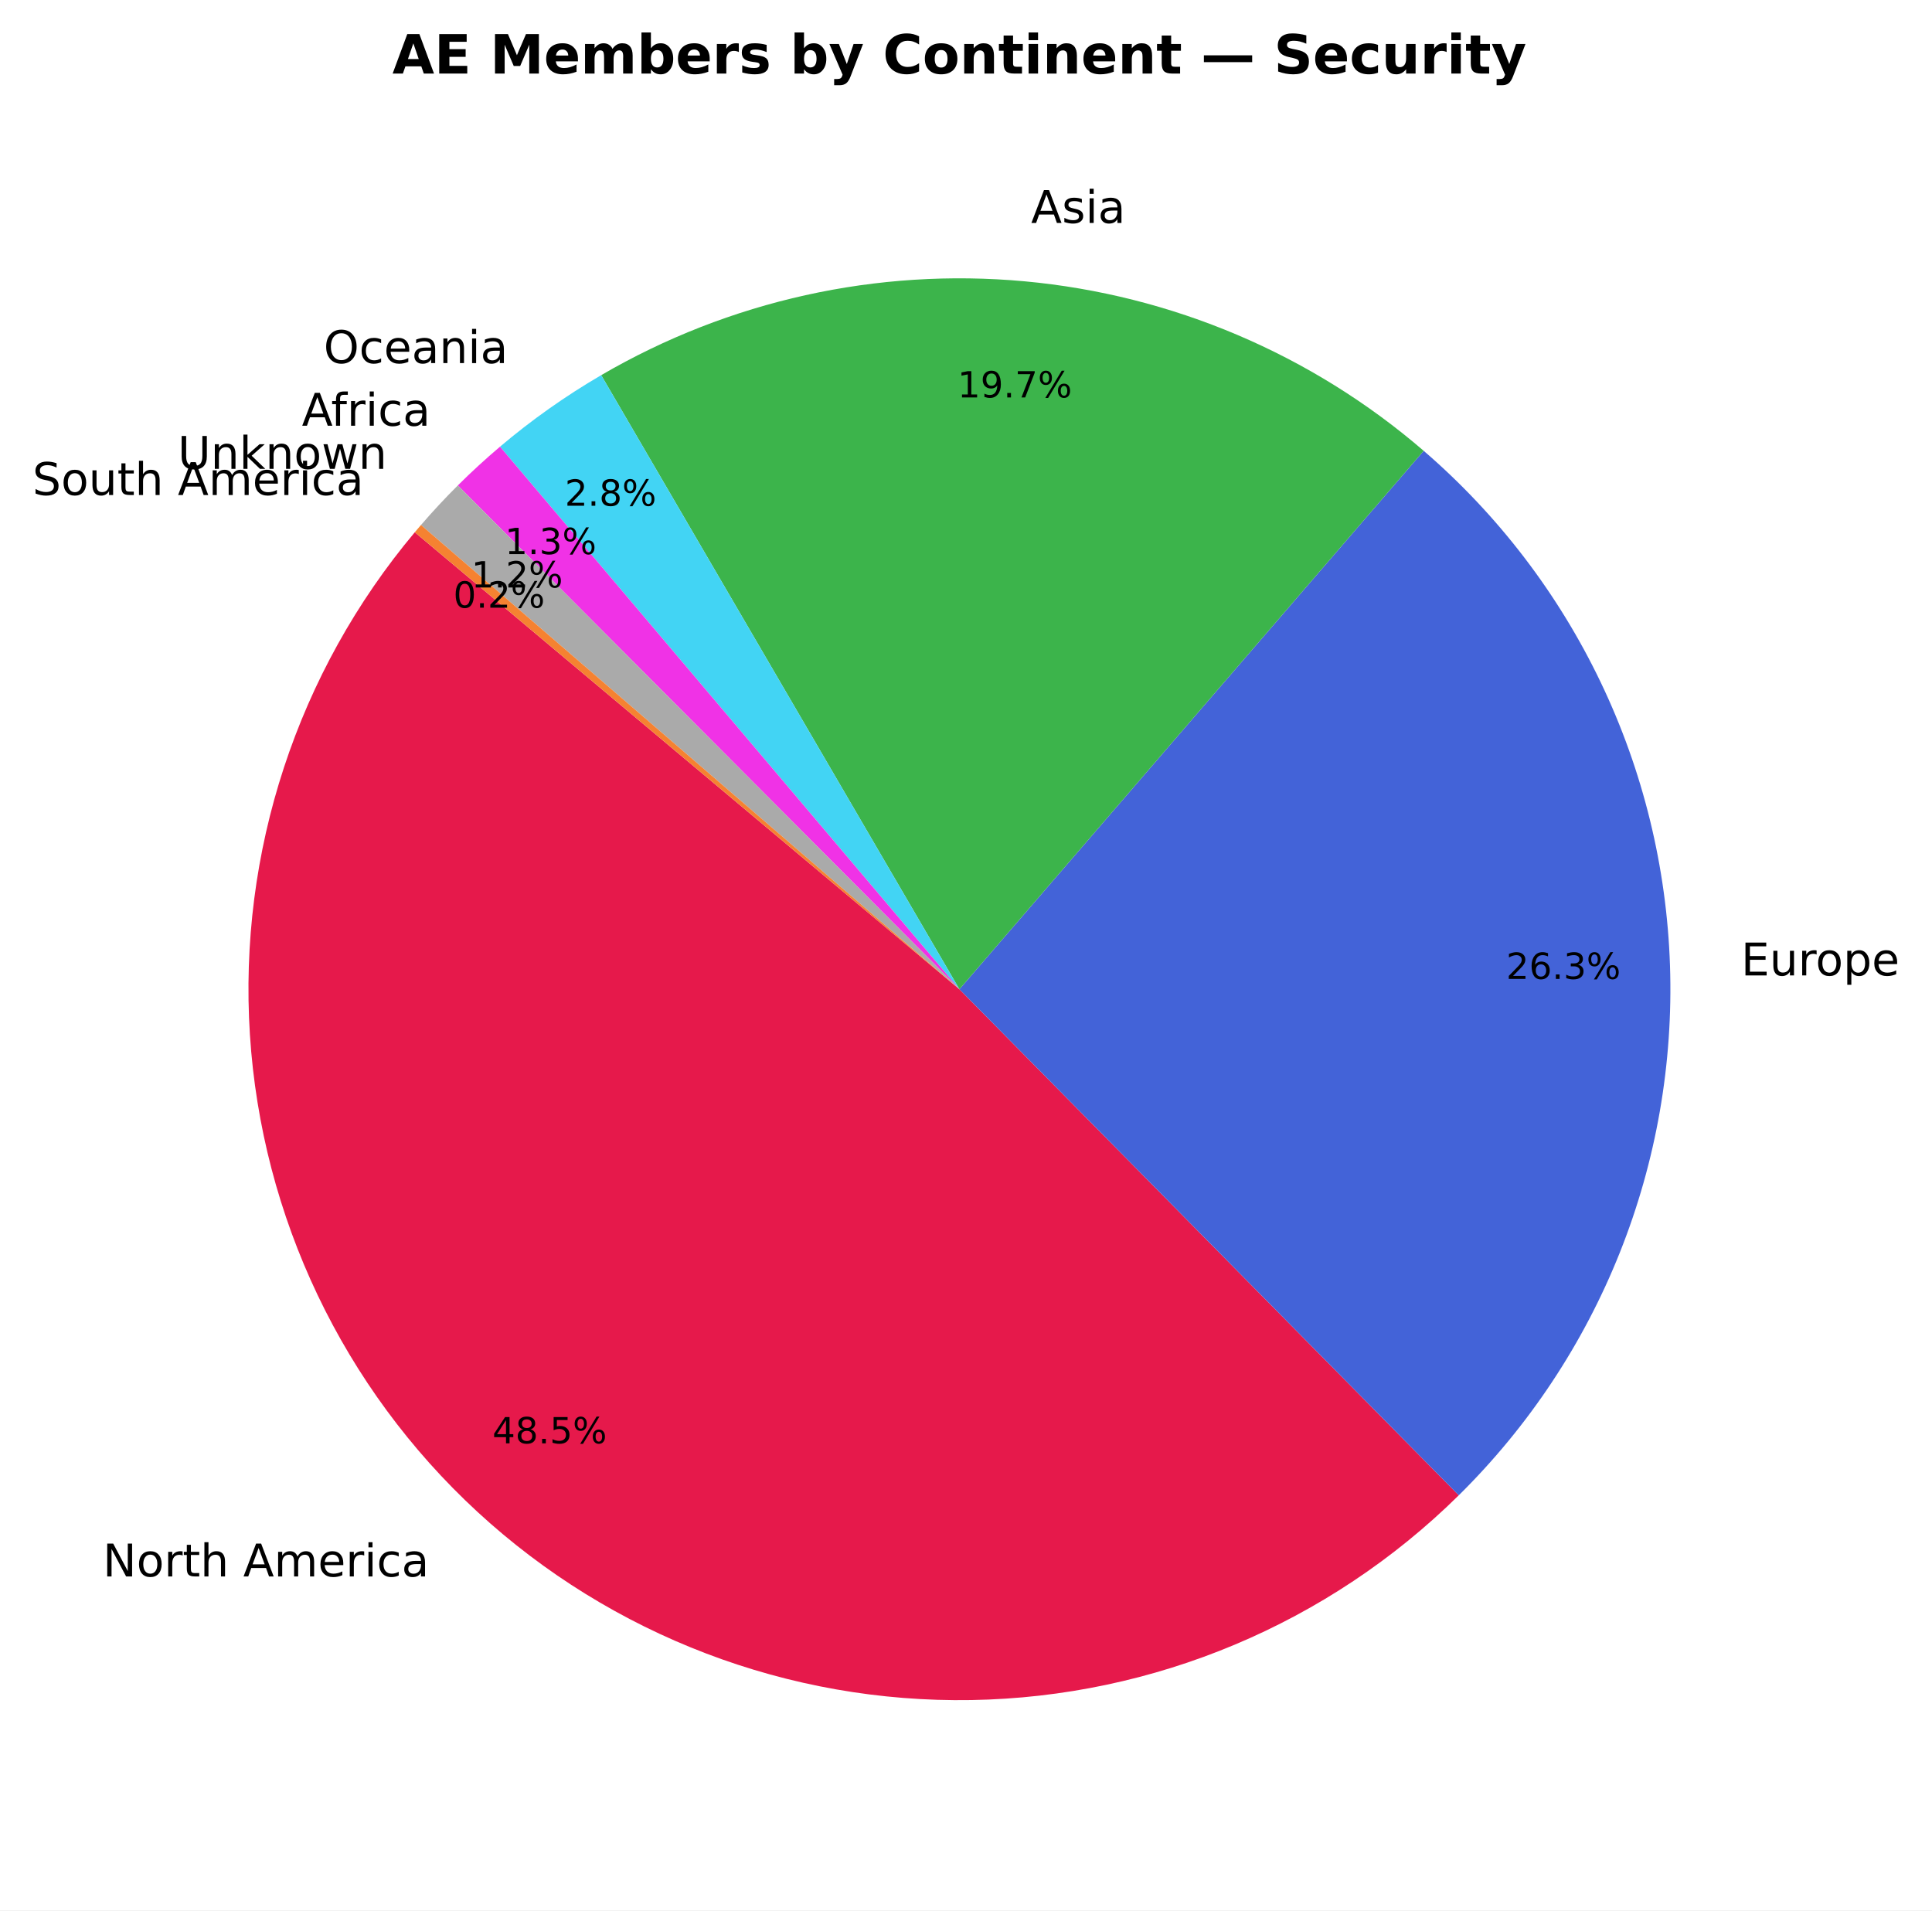
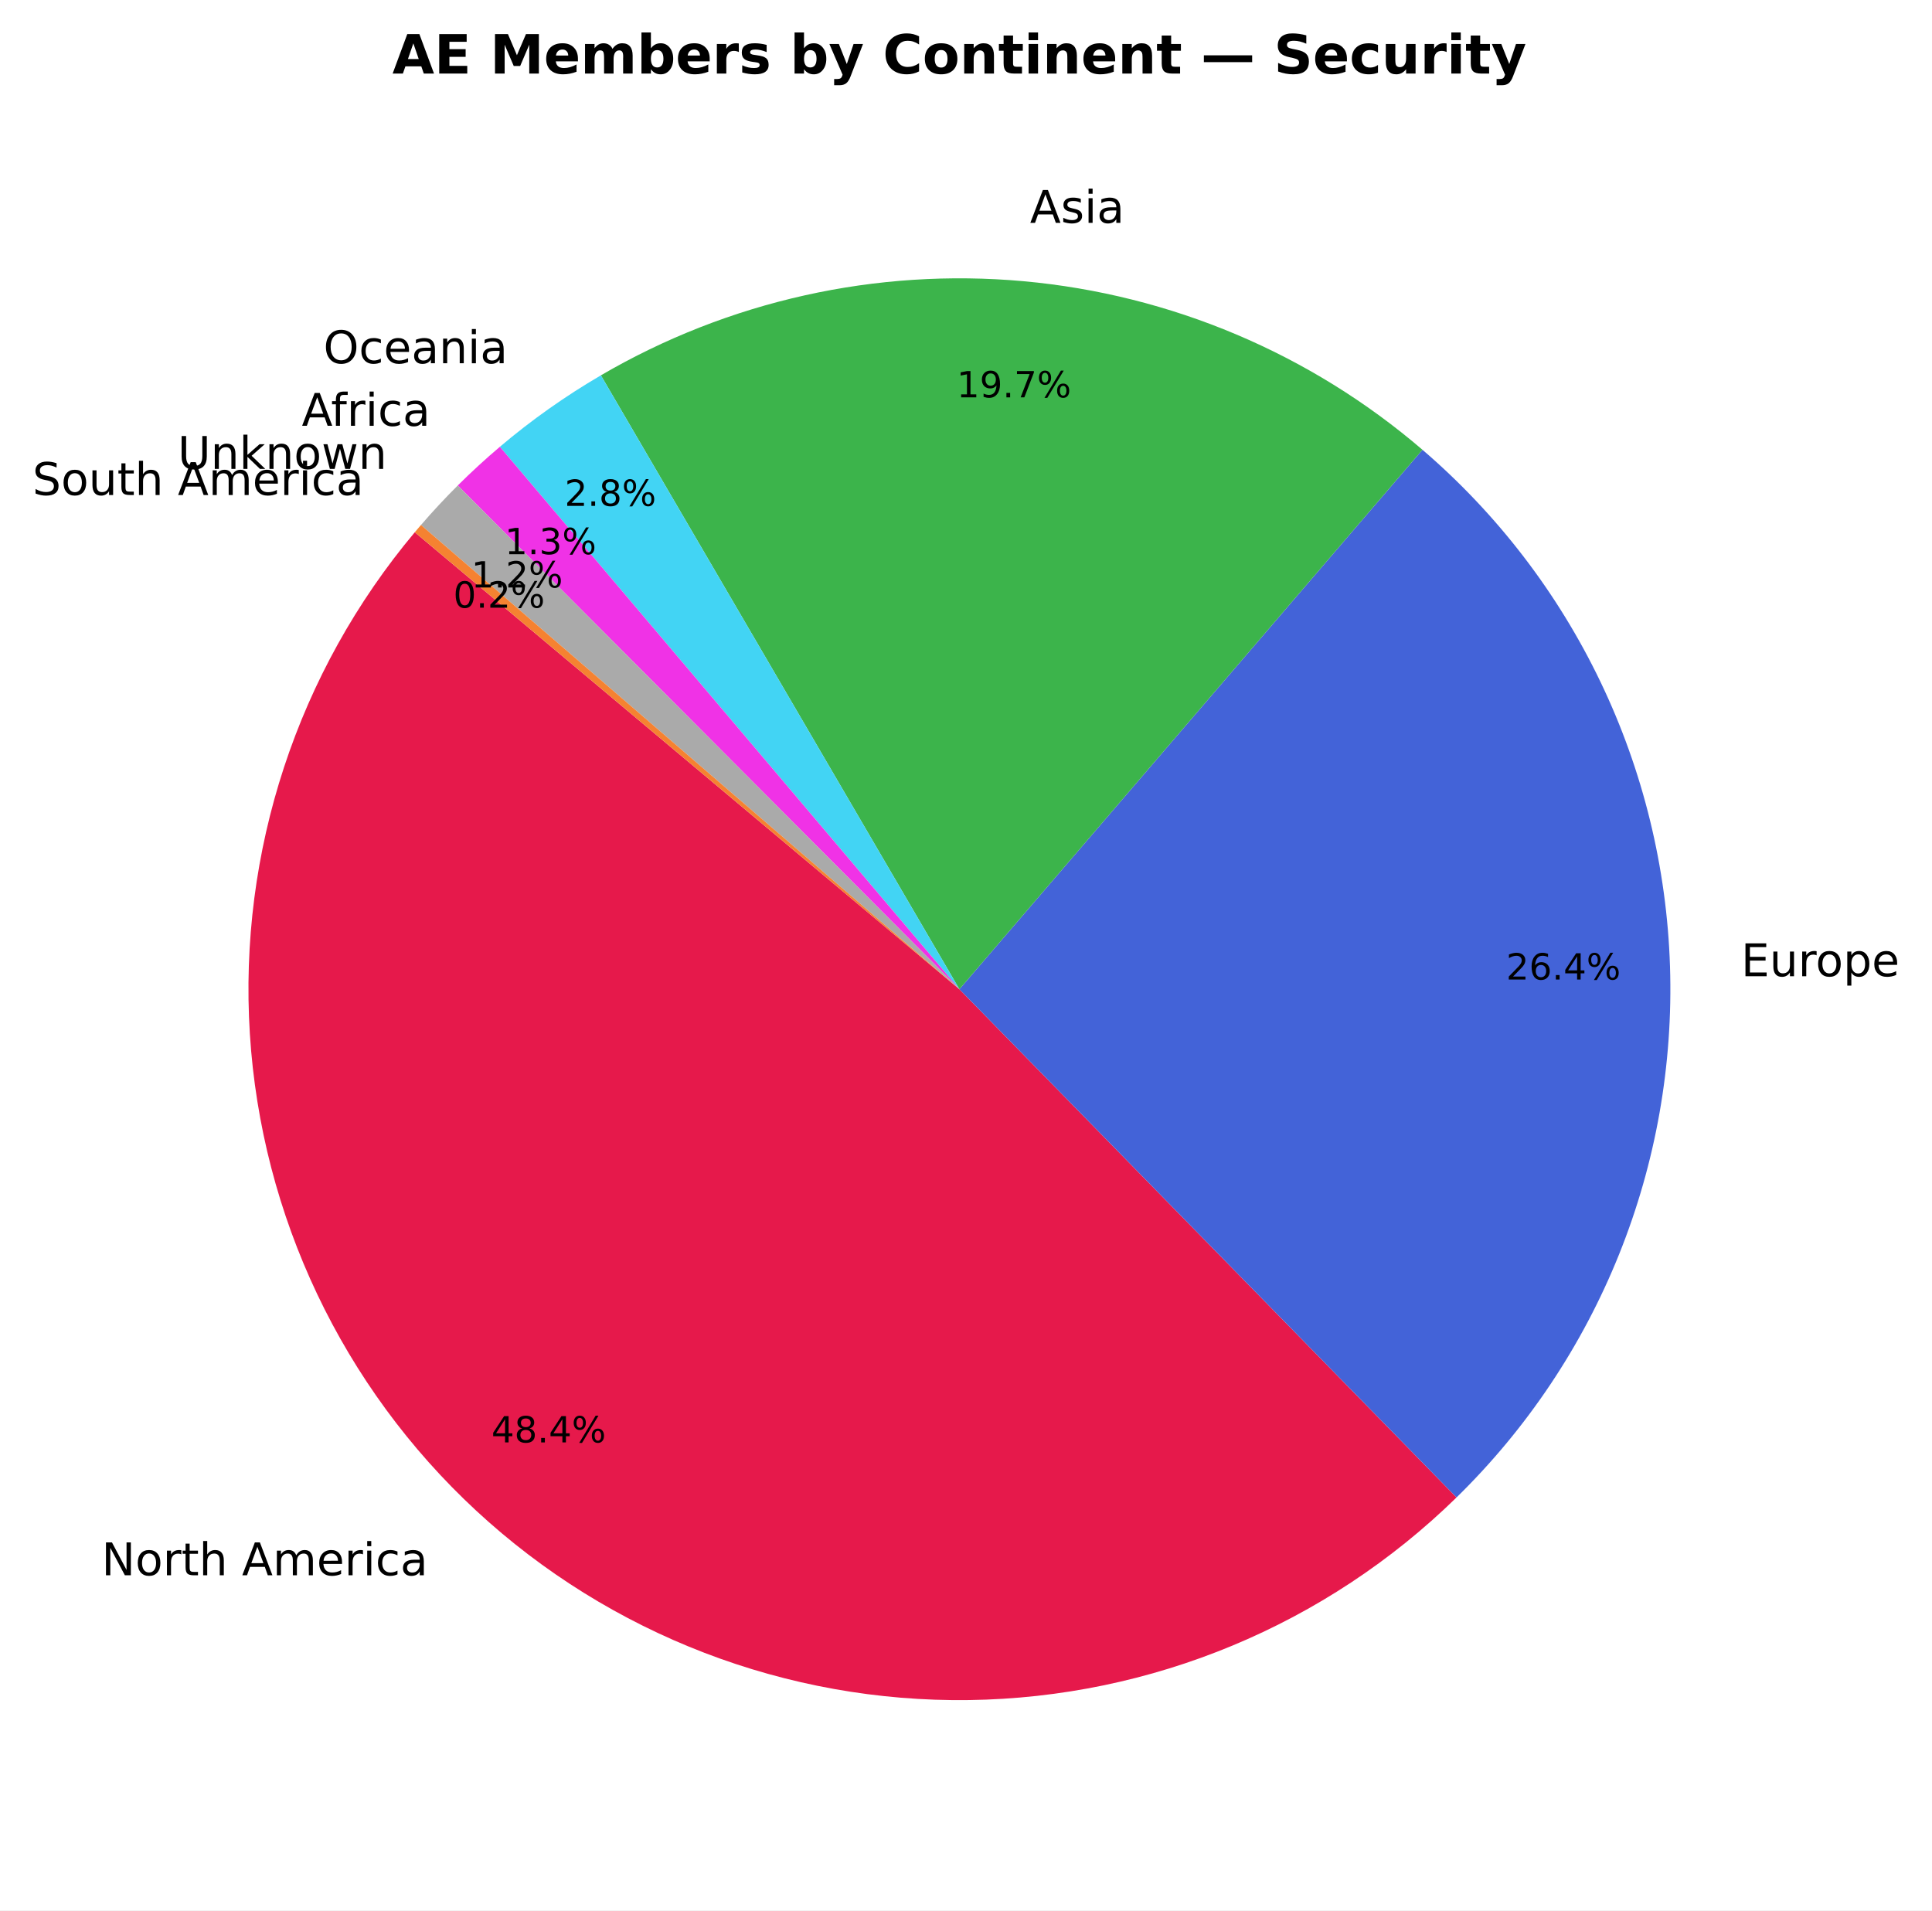
- <svg xmlns="http://www.w3.org/2000/svg" xmlns:xlink="http://www.w3.org/1999/xlink" width="428.614pt" height="423.838pt" viewBox="0 0 428.614 423.838" version="1.1">
+ <svg xmlns="http://www.w3.org/2000/svg" xmlns:xlink="http://www.w3.org/1999/xlink" width="428.621pt" height="423.838pt" viewBox="0 0 428.621 423.838" version="1.1">
  <defs>
    <style type="text/css">*{stroke-linejoin: round; stroke-linecap: butt}</style>
  </defs>
  <g id="figure_1">
    <g id="patch_1">
-       <path d="M 0 423.838  L 428.614 423.838  L 428.614 0  L 0 0  z " style="fill: #ffffff" />
+       <path d="M 0 423.838  L 428.621 423.838  L 428.621 0  L 0 0  z " style="fill: #ffffff" />
    </g>
    <g id="axes_1">
      <g id="patch_2">
-         <path d="M 92.022 118.093  C 65.966 149.145 52.858 189.077 55.441 229.53  C 58.024 269.983 76.105 307.923 105.899 335.409  C 135.693 362.895 174.965 377.864 215.495 377.184  C 256.025 376.504 294.773 360.225 323.628 331.755  L 212.848 219.478  z " style="fill: #e6194b" />
+         <path d="M 92.023 118.093  C 66.005 149.099 52.895 188.962 55.431 229.359  C 57.967 269.756 75.958 307.667 105.649 335.177  C 135.34 362.687 174.51 377.739 214.983 377.192  C 255.456 376.644 294.205 360.537 323.141 332.234  L 212.849 219.478  z " style="fill: #e6194b" />
      </g>
      <g id="patch_3">
-         <path d="M 323.628 331.755  C 339.133 316.456 351.302 298.11 359.367 277.876  C 367.432 257.642 371.218 235.955 370.487 214.185  C 369.756 192.415 364.524 171.031 355.12 151.383  C 345.716 131.736 332.343 114.247 315.847 100.023  L 212.848 219.478  z " style="fill: #4363d8" />
+         <path d="M 323.141 332.234  C 338.775 316.942 351.059 298.563 359.211 278.27  C 367.362 257.976 371.205 236.207 370.494 214.349  C 369.783 192.491 364.533 171.018 355.08 151.297  C 345.626 131.576 332.173 114.035 315.578 99.792  L 212.849 219.478  z " style="fill: #4363d8" />
      </g>
      <g id="patch_4">
-         <path d="M 315.847 100.023  C 290.971 78.575 260.006 65.423 227.298 62.413  C 194.59 59.404 161.745 66.686 133.374 83.236  L 212.848 219.478  z " style="fill: #3cb44b" />
+         <path d="M 315.578 99.792  C 290.69 78.43 259.748 65.354 227.084 62.394  C 194.419 59.434 161.631 66.735 133.308 83.275  L 212.849 219.478  z " style="fill: #3cb44b" />
      </g>
      <g id="patch_5">
-         <path d="M 133.374 83.236  C 129.41 85.548 125.549 88.032 121.802 90.681  C 118.055 93.33 114.425 96.141 110.923 99.106  L 212.848 219.478  z " style="fill: #42d4f4" />
+         <path d="M 133.308 83.275  C 129.351 85.586 125.497 88.068 121.756 90.714  C 118.015 93.361 114.391 96.169 110.895 99.131  L 212.849 219.478  z " style="fill: #42d4f4" />
      </g>
      <g id="patch_6">
-         <path d="M 110.923 99.106  C 109.307 100.475 107.718 101.876 106.159 103.308  C 104.599 104.74 103.068 106.204 101.568 107.698  L 212.848 219.478  z " style="fill: #f032e6" />
+         <path d="M 110.895 99.131  C 109.281 100.498 107.696 101.897 106.138 103.328  C 104.581 104.758 103.053 106.22 101.554 107.712  L 212.849 219.478  z " style="fill: #f032e6" />
      </g>
      <g id="patch_7">
-         <path d="M 101.568 107.698  C 100.15 109.109 98.76 110.547 97.397 112.011  C 96.034 113.475 94.7 114.965 93.394 116.479  L 212.848 219.478  z " style="fill: #aaaaaa" />
+         <path d="M 101.554 107.712  C 100.139 109.122 98.751 110.558 97.39 112.02  C 96.03 113.482 94.697 114.969 93.393 116.482  L 212.849 219.478  z " style="fill: #aaaaaa" />
      </g>
      <g id="patch_8">
-         <path d="M 93.394 116.479  C 93.163 116.747 92.934 117.015 92.705 117.284  C 92.476 117.552 92.249 117.822 92.022 118.092  L 212.848 219.478  z " style="fill: #f58231" />
+         <path d="M 93.393 116.482  C 93.163 116.749 92.933 117.016 92.705 117.285  C 92.477 117.553 92.249 117.822 92.023 118.092  L 212.849 219.478  z " style="fill: #f58231" />
      </g>
      <g id="matplotlib.axis_1" />
      <g id="matplotlib.axis_2" />
      <g id="text_1">
-         <g transform="translate(22.80723 349.7616) scale(0.1 -0.1)">
+         <g transform="translate(22.53215 349.5063) scale(0.1 -0.1)">
          <defs>
            <path id="DejaVuSans-4e" d="M 628 4666  L 1478 4666  L 3547 763  L 3547 4666  L 4159 4666  L 4159 0  L 3309 0  L 1241 3903  L 1241 0  L 628 0  L 628 4666  z " transform="scale(0.015625)" />
            <path id="DejaVuSans-6f" d="M 1959 3097  Q 1497 3097 1228 2736  Q 959 2375 959 1747  Q 959 1119 1226 758  Q 1494 397 1959 397  Q 2419 397 2687 759  Q 2956 1122 2956 1747  Q 2956 2369 2687 2733  Q 2419 3097 1959 3097  z M 1959 3584  Q 2709 3584 3137 3096  Q 3566 2609 3566 1747  Q 3566 888 3137 398  Q 2709 -91 1959 -91  Q 1206 -91 779 398  Q 353 888 353 1747  Q 353 2609 779 3096  Q 1206 3584 1959 3584  z " transform="scale(0.015625)" />
            <path id="DejaVuSans-72" d="M 2631 2963  Q 2534 3019 2420 3045  Q 2306 3072 2169 3072  Q 1681 3072 1420 2755  Q 1159 2438 1159 1844  L 1159 0  L 581 0  L 581 3500  L 1159 3500  L 1159 2956  Q 1341 3275 1631 3429  Q 1922 3584 2338 3584  Q 2397 3584 2469 3576  Q 2541 3569 2628 3553  L 2631 2963  z " transform="scale(0.015625)" />
            <path id="DejaVuSans-74" d="M 1172 4494  L 1172 3500  L 2356 3500  L 2356 3053  L 1172 3053  L 1172 1153  Q 1172 725 1289 603  Q 1406 481 1766 481  L 2356 481  L 2356 0  L 1766 0  Q 1100 0 847 248  Q 594 497 594 1153  L 594 3053  L 172 3053  L 172 3500  L 594 3500  L 594 4494  L 1172 4494  z " transform="scale(0.015625)" />
            <path id="DejaVuSans-68" d="M 3513 2113  L 3513 0  L 2938 0  L 2938 2094  Q 2938 2591 2744 2837  Q 2550 3084 2163 3084  Q 1697 3084 1428 2787  Q 1159 2491 1159 1978  L 1159 0  L 581 0  L 581 4863  L 1159 4863  L 1159 2956  Q 1366 3272 1645 3428  Q 1925 3584 2291 3584  Q 2894 3584 3203 3211  Q 3513 2838 3513 2113  z " transform="scale(0.015625)" />
            <path id="DejaVuSans-20" transform="scale(0.015625)" />
            <path id="DejaVuSans-41" d="M 2188 4044  L 1331 1722  L 3047 1722  L 2188 4044  z M 1831 4666  L 2547 4666  L 4325 0  L 3669 0  L 3244 1197  L 1141 1197  L 716 0  L 50 0  L 1831 4666  z " transform="scale(0.015625)" />
            <path id="DejaVuSans-6d" d="M 3328 2828  Q 3544 3216 3844 3400  Q 4144 3584 4550 3584  Q 5097 3584 5394 3201  Q 5691 2819 5691 2113  L 5691 0  L 5113 0  L 5113 2094  Q 5113 2597 4934 2840  Q 4756 3084 4391 3084  Q 3944 3084 3684 2787  Q 3425 2491 3425 1978  L 3425 0  L 2847 0  L 2847 2094  Q 2847 2600 2669 2842  Q 2491 3084 2119 3084  Q 1678 3084 1418 2786  Q 1159 2488 1159 1978  L 1159 0  L 581 0  L 581 3500  L 1159 3500  L 1159 2956  Q 1356 3278 1631 3431  Q 1906 3584 2284 3584  Q 2666 3584 2933 3390  Q 3200 3197 3328 2828  z " transform="scale(0.015625)" />
            <path id="DejaVuSans-65" d="M 3597 1894  L 3597 1613  L 953 1613  Q 991 1019 1311 708  Q 1631 397 2203 397  Q 2534 397 2845 478  Q 3156 559 3463 722  L 3463 178  Q 3153 47 2828 -22  Q 2503 -91 2169 -91  Q 1331 -91 842 396  Q 353 884 353 1716  Q 353 2575 817 3079  Q 1281 3584 2069 3584  Q 2775 3584 3186 3129  Q 3597 2675 3597 1894  z M 3022 2063  Q 3016 2534 2758 2815  Q 2500 3097 2075 3097  Q 1594 3097 1305 2825  Q 1016 2553 972 2059  L 3022 2063  z " transform="scale(0.015625)" />
            <path id="DejaVuSans-69" d="M 603 3500  L 1178 3500  L 1178 0  L 603 0  L 603 3500  z M 603 4863  L 1178 4863  L 1178 4134  L 603 4134  L 603 4863  z " transform="scale(0.015625)" />
            <path id="DejaVuSans-63" d="M 3122 3366  L 3122 2828  Q 2878 2963 2633 3030  Q 2388 3097 2138 3097  Q 1578 3097 1268 2742  Q 959 2388 959 1747  Q 959 1106 1268 751  Q 1578 397 2138 397  Q 2388 397 2633 464  Q 2878 531 3122 666  L 3122 134  Q 2881 22 2623 -34  Q 2366 -91 2075 -91  Q 1284 -91 818 406  Q 353 903 353 1747  Q 353 2603 823 3093  Q 1294 3584 2113 3584  Q 2378 3584 2631 3529  Q 2884 3475 3122 3366  z " transform="scale(0.015625)" />
            <path id="DejaVuSans-61" d="M 2194 1759  Q 1497 1759 1228 1600  Q 959 1441 959 1056  Q 959 750 1161 570  Q 1363 391 1709 391  Q 2188 391 2477 730  Q 2766 1069 2766 1631  L 2766 1759  L 2194 1759  z M 3341 1997  L 3341 0  L 2766 0  L 2766 531  Q 2569 213 2275 61  Q 1981 -91 1556 -91  Q 1019 -91 701 211  Q 384 513 384 1019  Q 384 1609 779 1909  Q 1175 2209 1959 2209  L 2766 2209  L 2766 2266  Q 2766 2663 2505 2880  Q 2244 3097 1772 3097  Q 1472 3097 1187 3025  Q 903 2953 641 2809  L 641 3341  Q 956 3463 1253 3523  Q 1550 3584 1831 3584  Q 2591 3584 2966 3190  Q 3341 2797 3341 1997  z " transform="scale(0.015625)" />
          </defs>
          <use xlink:href="#DejaVuSans-4e" />
          <use xlink:href="#DejaVuSans-6f" transform="translate(74.80469 0)" />
          <use xlink:href="#DejaVuSans-72" transform="translate(135.9863 0)" />
          <use xlink:href="#DejaVuSans-74" transform="translate(177.0996 0)" />
          <use xlink:href="#DejaVuSans-68" transform="translate(216.3086 0)" />
          <use xlink:href="#DejaVuSans-20" transform="translate(279.6875 0)" />
          <use xlink:href="#DejaVuSans-41" transform="translate(311.4746 0)" />
          <use xlink:href="#DejaVuSans-6d" transform="translate(379.8828 0)" />
          <use xlink:href="#DejaVuSans-65" transform="translate(477.2949 0)" />
          <use xlink:href="#DejaVuSans-72" transform="translate(538.8184 0)" />
          <use xlink:href="#DejaVuSans-69" transform="translate(579.9316 0)" />
          <use xlink:href="#DejaVuSans-63" transform="translate(607.7148 0)" />
          <use xlink:href="#DejaVuSans-61" transform="translate(662.6953 0)" />
        </g>
      </g>
      <g id="text_2">
-         <g transform="translate(109.2345 320.227) scale(0.08 -0.08)">
+         <g transform="translate(109.0222 320.0297) scale(0.08 -0.08)">
          <defs>
            <path id="DejaVuSans-34" d="M 2419 4116  L 825 1625  L 2419 1625  L 2419 4116  z M 2253 4666  L 3047 4666  L 3047 1625  L 3713 1625  L 3713 1100  L 3047 1100  L 3047 0  L 2419 0  L 2419 1100  L 313 1100  L 313 1709  L 2253 4666  z " transform="scale(0.015625)" />
            <path id="DejaVuSans-38" d="M 2034 2216  Q 1584 2216 1326 1975  Q 1069 1734 1069 1313  Q 1069 891 1326 650  Q 1584 409 2034 409  Q 2484 409 2743 651  Q 3003 894 3003 1313  Q 3003 1734 2745 1975  Q 2488 2216 2034 2216  z M 1403 2484  Q 997 2584 770 2862  Q 544 3141 544 3541  Q 544 4100 942 4425  Q 1341 4750 2034 4750  Q 2731 4750 3128 4425  Q 3525 4100 3525 3541  Q 3525 3141 3298 2862  Q 3072 2584 2669 2484  Q 3125 2378 3379 2068  Q 3634 1759 3634 1313  Q 3634 634 3220 271  Q 2806 -91 2034 -91  Q 1263 -91 848 271  Q 434 634 434 1313  Q 434 1759 690 2068  Q 947 2378 1403 2484  z M 1172 3481  Q 1172 3119 1398 2916  Q 1625 2713 2034 2713  Q 2441 2713 2670 2916  Q 2900 3119 2900 3481  Q 2900 3844 2670 4047  Q 2441 4250 2034 4250  Q 1625 4250 1398 4047  Q 1172 3844 1172 3481  z " transform="scale(0.015625)" />
            <path id="DejaVuSans-2e" d="M 684 794  L 1344 794  L 1344 0  L 684 0  L 684 794  z " transform="scale(0.015625)" />
-             <path id="DejaVuSans-35" d="M 691 4666  L 3169 4666  L 3169 4134  L 1269 4134  L 1269 2991  Q 1406 3038 1543 3061  Q 1681 3084 1819 3084  Q 2600 3084 3056 2656  Q 3513 2228 3513 1497  Q 3513 744 3044 326  Q 2575 -91 1722 -91  Q 1428 -91 1123 -41  Q 819 9 494 109  L 494 744  Q 775 591 1075 516  Q 1375 441 1709 441  Q 2250 441 2565 725  Q 2881 1009 2881 1497  Q 2881 1984 2565 2268  Q 2250 2553 1709 2553  Q 1456 2553 1204 2497  Q 953 2441 691 2322  L 691 4666  z " transform="scale(0.015625)" />
            <path id="DejaVuSans-25" d="M 4653 2053  Q 4381 2053 4226 1822  Q 4072 1591 4072 1178  Q 4072 772 4226 539  Q 4381 306 4653 306  Q 4919 306 5073 539  Q 5228 772 5228 1178  Q 5228 1588 5073 1820  Q 4919 2053 4653 2053  z M 4653 2450  Q 5147 2450 5437 2106  Q 5728 1763 5728 1178  Q 5728 594 5436 251  Q 5144 -91 4653 -91  Q 4153 -91 3862 251  Q 3572 594 3572 1178  Q 3572 1766 3864 2108  Q 4156 2450 4653 2450  z M 1428 4353  Q 1159 4353 1004 4120  Q 850 3888 850 3481  Q 850 3069 1003 2837  Q 1156 2606 1428 2606  Q 1700 2606 1854 2837  Q 2009 3069 2009 3481  Q 2009 3884 1853 4118  Q 1697 4353 1428 4353  z M 4250 4750  L 4750 4750  L 1831 -91  L 1331 -91  L 4250 4750  z M 1428 4750  Q 1922 4750 2215 4408  Q 2509 4066 2509 3481  Q 2509 2891 2217 2550  Q 1925 2209 1428 2209  Q 931 2209 642 2551  Q 353 2894 353 3481  Q 353 4063 643 4406  Q 934 4750 1428 4750  z " transform="scale(0.015625)" />
          </defs>
          <use xlink:href="#DejaVuSans-34" />
          <use xlink:href="#DejaVuSans-38" transform="translate(63.62305 0)" />
          <use xlink:href="#DejaVuSans-2e" transform="translate(127.2461 0)" />
-           <use xlink:href="#DejaVuSans-35" transform="translate(159.0332 0)" />
+           <use xlink:href="#DejaVuSans-34" transform="translate(159.0332 0)" />
          <use xlink:href="#DejaVuSans-25" transform="translate(222.6562 0)" />
        </g>
      </g>
      <g id="text_3">
-         <g transform="translate(386.2513 216.4152) scale(0.1 -0.1)">
+         <g transform="translate(386.2583 216.5956) scale(0.1 -0.1)">
          <defs>
            <path id="DejaVuSans-45" d="M 628 4666  L 3578 4666  L 3578 4134  L 1259 4134  L 1259 2753  L 3481 2753  L 3481 2222  L 1259 2222  L 1259 531  L 3634 531  L 3634 0  L 628 0  L 628 4666  z " transform="scale(0.015625)" />
            <path id="DejaVuSans-75" d="M 544 1381  L 544 3500  L 1119 3500  L 1119 1403  Q 1119 906 1312 657  Q 1506 409 1894 409  Q 2359 409 2629 706  Q 2900 1003 2900 1516  L 2900 3500  L 3475 3500  L 3475 0  L 2900 0  L 2900 538  Q 2691 219 2414 64  Q 2138 -91 1772 -91  Q 1169 -91 856 284  Q 544 659 544 1381  z M 1991 3584  L 1991 3584  z " transform="scale(0.015625)" />
            <path id="DejaVuSans-70" d="M 1159 525  L 1159 -1331  L 581 -1331  L 581 3500  L 1159 3500  L 1159 2969  Q 1341 3281 1617 3432  Q 1894 3584 2278 3584  Q 2916 3584 3314 3078  Q 3713 2572 3713 1747  Q 3713 922 3314 415  Q 2916 -91 2278 -91  Q 1894 -91 1617 61  Q 1341 213 1159 525  z M 3116 1747  Q 3116 2381 2855 2742  Q 2594 3103 2138 3103  Q 1681 3103 1420 2742  Q 1159 2381 1159 1747  Q 1159 1113 1420 752  Q 1681 391 2138 391  Q 2594 391 2855 752  Q 3116 1113 3116 1747  z " transform="scale(0.015625)" />
          </defs>
          <use xlink:href="#DejaVuSans-45" />
          <use xlink:href="#DejaVuSans-75" transform="translate(63.18359 0)" />
          <use xlink:href="#DejaVuSans-72" transform="translate(126.5625 0)" />
          <use xlink:href="#DejaVuSans-6f" transform="translate(165.4258 0)" />
          <use xlink:href="#DejaVuSans-70" transform="translate(226.6074 0)" />
          <use xlink:href="#DejaVuSans-65" transform="translate(290.084 0)" />
        </g>
      </g>
      <g id="text_4">
-         <g transform="translate(334.1346 217.1865) scale(0.08 -0.08)">
+         <g transform="translate(334.1403 217.326) scale(0.08 -0.08)">
          <defs>
            <path id="DejaVuSans-32" d="M 1228 531  L 3431 531  L 3431 0  L 469 0  L 469 531  Q 828 903 1448 1529  Q 2069 2156 2228 2338  Q 2531 2678 2651 2914  Q 2772 3150 2772 3378  Q 2772 3750 2511 3984  Q 2250 4219 1831 4219  Q 1534 4219 1204 4116  Q 875 4013 500 3803  L 500 4441  Q 881 4594 1212 4672  Q 1544 4750 1819 4750  Q 2544 4750 2975 4387  Q 3406 4025 3406 3419  Q 3406 3131 3298 2873  Q 3191 2616 2906 2266  Q 2828 2175 2409 1742  Q 1991 1309 1228 531  z " transform="scale(0.015625)" />
            <path id="DejaVuSans-36" d="M 2113 2584  Q 1688 2584 1439 2293  Q 1191 2003 1191 1497  Q 1191 994 1439 701  Q 1688 409 2113 409  Q 2538 409 2786 701  Q 3034 994 3034 1497  Q 3034 2003 2786 2293  Q 2538 2584 2113 2584  z M 3366 4563  L 3366 3988  Q 3128 4100 2886 4159  Q 2644 4219 2406 4219  Q 1781 4219 1451 3797  Q 1122 3375 1075 2522  Q 1259 2794 1537 2939  Q 1816 3084 2150 3084  Q 2853 3084 3261 2657  Q 3669 2231 3669 1497  Q 3669 778 3244 343  Q 2819 -91 2113 -91  Q 1303 -91 875 529  Q 447 1150 447 2328  Q 447 3434 972 4092  Q 1497 4750 2381 4750  Q 2619 4750 2861 4703  Q 3103 4656 3366 4563  z " transform="scale(0.015625)" />
-             <path id="DejaVuSans-33" d="M 2597 2516  Q 3050 2419 3304 2112  Q 3559 1806 3559 1356  Q 3559 666 3084 287  Q 2609 -91 1734 -91  Q 1441 -91 1130 -33  Q 819 25 488 141  L 488 750  Q 750 597 1062 519  Q 1375 441 1716 441  Q 2309 441 2620 675  Q 2931 909 2931 1356  Q 2931 1769 2642 2001  Q 2353 2234 1838 2234  L 1294 2234  L 1294 2753  L 1863 2753  Q 2328 2753 2575 2939  Q 2822 3125 2822 3475  Q 2822 3834 2567 4026  Q 2313 4219 1838 4219  Q 1578 4219 1281 4162  Q 984 4106 628 3988  L 628 4550  Q 988 4650 1302 4700  Q 1616 4750 1894 4750  Q 2613 4750 3031 4423  Q 3450 4097 3450 3541  Q 3450 3153 3228 2886  Q 3006 2619 2597 2516  z " transform="scale(0.015625)" />
          </defs>
          <use xlink:href="#DejaVuSans-32" />
          <use xlink:href="#DejaVuSans-36" transform="translate(63.62305 0)" />
          <use xlink:href="#DejaVuSans-2e" transform="translate(127.2461 0)" />
-           <use xlink:href="#DejaVuSans-33" transform="translate(159.0332 0)" />
+           <use xlink:href="#DejaVuSans-34" transform="translate(159.0332 0)" />
          <use xlink:href="#DejaVuSans-25" transform="translate(222.6562 0)" />
        </g>
      </g>
      <g id="text_5">
-         <g transform="translate(228.7432 49.46633) scale(0.1 -0.1)">
+         <g transform="translate(228.5072 49.44468) scale(0.1 -0.1)">
          <defs>
            <path id="DejaVuSans-73" d="M 2834 3397  L 2834 2853  Q 2591 2978 2328 3040  Q 2066 3103 1784 3103  Q 1356 3103 1142 2972  Q 928 2841 928 2578  Q 928 2378 1081 2264  Q 1234 2150 1697 2047  L 1894 2003  Q 2506 1872 2764 1633  Q 3022 1394 3022 966  Q 3022 478 2636 193  Q 2250 -91 1575 -91  Q 1294 -91 989 -36  Q 684 19 347 128  L 347 722  Q 666 556 975 473  Q 1284 391 1588 391  Q 1994 391 2212 530  Q 2431 669 2431 922  Q 2431 1156 2273 1281  Q 2116 1406 1581 1522  L 1381 1569  Q 847 1681 609 1914  Q 372 2147 372 2553  Q 372 3047 722 3315  Q 1072 3584 1716 3584  Q 2034 3584 2315 3537  Q 2597 3491 2834 3397  z " transform="scale(0.015625)" />
          </defs>
          <use xlink:href="#DejaVuSans-41" />
          <use xlink:href="#DejaVuSans-73" transform="translate(68.4082 0)" />
          <use xlink:href="#DejaVuSans-69" transform="translate(120.5078 0)" />
          <use xlink:href="#DejaVuSans-61" transform="translate(148.291 0)" />
        </g>
      </g>
      <g id="text_6">
-         <g transform="translate(212.4239 88.18063) scale(0.08 -0.08)">
+         <g transform="translate(212.2417 88.1639) scale(0.08 -0.08)">
          <defs>
            <path id="DejaVuSans-31" d="M 794 531  L 1825 531  L 1825 4091  L 703 3866  L 703 4441  L 1819 4666  L 2450 4666  L 2450 531  L 3481 531  L 3481 0  L 794 0  L 794 531  z " transform="scale(0.015625)" />
            <path id="DejaVuSans-39" d="M 703 97  L 703 672  Q 941 559 1184 500  Q 1428 441 1663 441  Q 2288 441 2617 861  Q 2947 1281 2994 2138  Q 2813 1869 2534 1725  Q 2256 1581 1919 1581  Q 1219 1581 811 2004  Q 403 2428 403 3163  Q 403 3881 828 4315  Q 1253 4750 1959 4750  Q 2769 4750 3195 4129  Q 3622 3509 3622 2328  Q 3622 1225 3098 567  Q 2575 -91 1691 -91  Q 1453 -91 1209 -44  Q 966 3 703 97  z M 1959 2075  Q 2384 2075 2632 2365  Q 2881 2656 2881 3163  Q 2881 3666 2632 3958  Q 2384 4250 1959 4250  Q 1534 4250 1286 3958  Q 1038 3666 1038 3163  Q 1038 2656 1286 2365  Q 1534 2075 1959 2075  z " transform="scale(0.015625)" />
            <path id="DejaVuSans-37" d="M 525 4666  L 3525 4666  L 3525 4397  L 1831 0  L 1172 0  L 2766 4134  L 525 4134  L 525 4666  z " transform="scale(0.015625)" />
          </defs>
          <use xlink:href="#DejaVuSans-31" />
          <use xlink:href="#DejaVuSans-39" transform="translate(63.62305 0)" />
          <use xlink:href="#DejaVuSans-2e" transform="translate(127.2461 0)" />
          <use xlink:href="#DejaVuSans-37" transform="translate(159.0332 0)" />
          <use xlink:href="#DejaVuSans-25" transform="translate(222.6562 0)" />
        </g>
      </g>
      <g id="text_7">
-         <g transform="translate(71.80188 80.56075) scale(0.1 -0.1)">
+         <g transform="translate(71.75122 80.59734) scale(0.1 -0.1)">
          <defs>
            <path id="DejaVuSans-4f" d="M 2522 4238  Q 1834 4238 1429 3725  Q 1025 3213 1025 2328  Q 1025 1447 1429 934  Q 1834 422 2522 422  Q 3209 422 3611 934  Q 4013 1447 4013 2328  Q 4013 3213 3611 3725  Q 3209 4238 2522 4238  z M 2522 4750  Q 3503 4750 4090 4092  Q 4678 3434 4678 2328  Q 4678 1225 4090 567  Q 3503 -91 2522 -91  Q 1538 -91 948 565  Q 359 1222 359 2328  Q 359 3434 948 4092  Q 1538 4750 2522 4750  z " transform="scale(0.015625)" />
            <path id="DejaVuSans-6e" d="M 3513 2113  L 3513 0  L 2938 0  L 2938 2094  Q 2938 2591 2744 2837  Q 2550 3084 2163 3084  Q 1697 3084 1428 2787  Q 1159 2491 1159 1978  L 1159 0  L 581 0  L 581 3500  L 1159 3500  L 1159 2956  Q 1366 3272 1645 3428  Q 1925 3584 2291 3584  Q 2894 3584 3203 3211  Q 3513 2838 3513 2113  z " transform="scale(0.015625)" />
          </defs>
          <use xlink:href="#DejaVuSans-4f" />
          <use xlink:href="#DejaVuSans-63" transform="translate(78.71094 0)" />
          <use xlink:href="#DejaVuSans-65" transform="translate(133.6914 0)" />
          <use xlink:href="#DejaVuSans-61" transform="translate(195.2148 0)" />
          <use xlink:href="#DejaVuSans-6e" transform="translate(256.4941 0)" />
          <use xlink:href="#DejaVuSans-69" transform="translate(319.873 0)" />
          <use xlink:href="#DejaVuSans-61" transform="translate(347.6562 0)" />
        </g>
      </g>
      <g id="text_8">
-         <g transform="translate(125.2969 112.2081) scale(0.08 -0.08)">
+         <g transform="translate(125.258 112.2364) scale(0.08 -0.08)">
          <use xlink:href="#DejaVuSans-32" />
          <use xlink:href="#DejaVuSans-2e" transform="translate(63.62305 0)" />
          <use xlink:href="#DejaVuSans-38" transform="translate(95.41016 0)" />
          <use xlink:href="#DejaVuSans-25" transform="translate(159.0332 0)" />
        </g>
      </g>
      <g id="text_9">
-         <g transform="translate(66.97564 94.45055) scale(0.1 -0.1)">
+         <g transform="translate(66.95307 94.47226) scale(0.1 -0.1)">
          <defs>
            <path id="DejaVuSans-66" d="M 2375 4863  L 2375 4384  L 1825 4384  Q 1516 4384 1395 4259  Q 1275 4134 1275 3809  L 1275 3500  L 2222 3500  L 2222 3053  L 1275 3053  L 1275 0  L 697 0  L 697 3053  L 147 3053  L 147 3500  L 697 3500  L 697 3744  Q 697 4328 969 4595  Q 1241 4863 1831 4863  L 2375 4863  z " transform="scale(0.015625)" />
          </defs>
          <use xlink:href="#DejaVuSans-41" />
          <use xlink:href="#DejaVuSans-66" transform="translate(64.7832 0)" />
          <use xlink:href="#DejaVuSans-72" transform="translate(99.98828 0)" />
          <use xlink:href="#DejaVuSans-69" transform="translate(141.1016 0)" />
          <use xlink:href="#DejaVuSans-63" transform="translate(168.8848 0)" />
          <use xlink:href="#DejaVuSans-61" transform="translate(223.8652 0)" />
        </g>
      </g>
      <g id="text_10">
-         <g transform="translate(112.0002 122.9412) scale(0.08 -0.08)">
+         <g transform="translate(111.983 122.9579) scale(0.08 -0.08)">
+           <defs>
+             <path id="DejaVuSans-33" d="M 2597 2516  Q 3050 2419 3304 2112  Q 3559 1806 3559 1356  Q 3559 666 3084 287  Q 2609 -91 1734 -91  Q 1441 -91 1130 -33  Q 819 25 488 141  L 488 750  Q 750 597 1062 519  Q 1375 441 1716 441  Q 2309 441 2620 675  Q 2931 909 2931 1356  Q 2931 1769 2642 2001  Q 2353 2234 1838 2234  L 1294 2234  L 1294 2753  L 1863 2753  Q 2328 2753 2575 2939  Q 2822 3125 2822 3475  Q 2822 3834 2567 4026  Q 2313 4219 1838 4219  Q 1578 4219 1281 4162  Q 984 4106 628 3988  L 628 4550  Q 988 4650 1302 4700  Q 1616 4750 1894 4750  Q 2613 4750 3031 4423  Q 3450 4097 3450 3541  Q 3450 3153 3228 2886  Q 3006 2619 2597 2516  z " transform="scale(0.015625)" />
+           </defs>
          <use xlink:href="#DejaVuSans-31" />
          <use xlink:href="#DejaVuSans-2e" transform="translate(63.62305 0)" />
          <use xlink:href="#DejaVuSans-33" transform="translate(95.41016 0)" />
          <use xlink:href="#DejaVuSans-25" transform="translate(159.0332 0)" />
        </g>
      </g>
      <g id="text_11">
-         <g transform="translate(39.43316 104.0239) scale(0.1 -0.1)">
+         <g transform="translate(39.42556 104.0332) scale(0.1 -0.1)">
          <defs>
            <path id="DejaVuSans-55" d="M 556 4666  L 1191 4666  L 1191 1831  Q 1191 1081 1462 751  Q 1734 422 2344 422  Q 2950 422 3222 751  Q 3494 1081 3494 1831  L 3494 4666  L 4128 4666  L 4128 1753  Q 4128 841 3676 375  Q 3225 -91 2344 -91  Q 1459 -91 1007 375  Q 556 841 556 1753  L 556 4666  z " transform="scale(0.015625)" />
            <path id="DejaVuSans-6b" d="M 581 4863  L 1159 4863  L 1159 1991  L 2875 3500  L 3609 3500  L 1753 1863  L 3688 0  L 2938 0  L 1159 1709  L 1159 0  L 581 0  L 581 4863  z " transform="scale(0.015625)" />
            <path id="DejaVuSans-77" d="M 269 3500  L 844 3500  L 1563 769  L 2278 3500  L 2956 3500  L 3675 769  L 4391 3500  L 4966 3500  L 4050 0  L 3372 0  L 2619 2869  L 1863 0  L 1184 0  L 269 3500  z " transform="scale(0.015625)" />
          </defs>
          <use xlink:href="#DejaVuSans-55" />
          <use xlink:href="#DejaVuSans-6e" transform="translate(73.19336 0)" />
          <use xlink:href="#DejaVuSans-6b" transform="translate(136.5723 0)" />
          <use xlink:href="#DejaVuSans-6e" transform="translate(194.4824 0)" />
          <use xlink:href="#DejaVuSans-6f" transform="translate(257.8613 0)" />
          <use xlink:href="#DejaVuSans-77" transform="translate(319.043 0)" />
          <use xlink:href="#DejaVuSans-6e" transform="translate(400.8301 0)" />
        </g>
      </g>
      <g id="text_12">
-         <g transform="translate(104.5528 130.3387) scale(0.08 -0.08)">
+         <g transform="translate(104.5472 130.3459) scale(0.08 -0.08)">
          <use xlink:href="#DejaVuSans-31" />
          <use xlink:href="#DejaVuSans-2e" transform="translate(63.62305 0)" />
          <use xlink:href="#DejaVuSans-32" transform="translate(95.41016 0)" />
          <use xlink:href="#DejaVuSans-25" transform="translate(159.0332 0)" />
        </g>
      </g>
      <g id="text_13">
-         <g transform="translate(7.2 109.8235) scale(0.1 -0.1)">
+         <g transform="translate(7.2 109.8248) scale(0.1 -0.1)">
          <defs>
            <path id="DejaVuSans-53" d="M 3425 4513  L 3425 3897  Q 3066 4069 2747 4153  Q 2428 4238 2131 4238  Q 1616 4238 1336 4038  Q 1056 3838 1056 3469  Q 1056 3159 1242 3001  Q 1428 2844 1947 2747  L 2328 2669  Q 3034 2534 3370 2195  Q 3706 1856 3706 1288  Q 3706 609 3251 259  Q 2797 -91 1919 -91  Q 1588 -91 1214 -16  Q 841 59 441 206  L 441 856  Q 825 641 1194 531  Q 1563 422 1919 422  Q 2459 422 2753 634  Q 3047 847 3047 1241  Q 3047 1584 2836 1778  Q 2625 1972 2144 2069  L 1759 2144  Q 1053 2284 737 2584  Q 422 2884 422 3419  Q 422 4038 858 4394  Q 1294 4750 2059 4750  Q 2388 4750 2728 4690  Q 3069 4631 3425 4513  z " transform="scale(0.015625)" />
          </defs>
          <use xlink:href="#DejaVuSans-53" />
          <use xlink:href="#DejaVuSans-6f" transform="translate(63.47656 0)" />
          <use xlink:href="#DejaVuSans-75" transform="translate(124.6582 0)" />
          <use xlink:href="#DejaVuSans-74" transform="translate(188.0371 0)" />
          <use xlink:href="#DejaVuSans-68" transform="translate(227.2461 0)" />
          <use xlink:href="#DejaVuSans-20" transform="translate(290.625 0)" />
          <use xlink:href="#DejaVuSans-41" transform="translate(322.4121 0)" />
          <use xlink:href="#DejaVuSans-6d" transform="translate(390.8203 0)" />
          <use xlink:href="#DejaVuSans-65" transform="translate(488.2324 0)" />
          <use xlink:href="#DejaVuSans-72" transform="translate(549.7559 0)" />
          <use xlink:href="#DejaVuSans-69" transform="translate(590.8691 0)" />
          <use xlink:href="#DejaVuSans-63" transform="translate(618.6523 0)" />
          <use xlink:href="#DejaVuSans-61" transform="translate(673.6328 0)" />
        </g>
      </g>
      <g id="text_14">
-         <g transform="translate(100.5646 134.8203) scale(0.08 -0.08)">
+         <g transform="translate(100.5648 134.8213) scale(0.08 -0.08)">
          <defs>
            <path id="DejaVuSans-30" d="M 2034 4250  Q 1547 4250 1301 3770  Q 1056 3291 1056 2328  Q 1056 1369 1301 889  Q 1547 409 2034 409  Q 2525 409 2770 889  Q 3016 1369 3016 2328  Q 3016 3291 2770 3770  Q 2525 4250 2034 4250  z M 2034 4750  Q 2819 4750 3233 4129  Q 3647 3509 3647 2328  Q 3647 1150 3233 529  Q 2819 -91 2034 -91  Q 1250 -91 836 529  Q 422 1150 422 2328  Q 422 3509 836 4129  Q 1250 4750 2034 4750  z " transform="scale(0.015625)" />
          </defs>
          <use xlink:href="#DejaVuSans-30" />
          <use xlink:href="#DejaVuSans-2e" transform="translate(63.62305 0)" />
          <use xlink:href="#DejaVuSans-32" transform="translate(95.41016 0)" />
          <use xlink:href="#DejaVuSans-25" transform="translate(159.0332 0)" />
        </g>
      </g>
      <g id="text_15">
-         <g transform="translate(87.05447 16.31812) scale(0.12 -0.12)">
+         <g transform="translate(87.05554 16.31812) scale(0.12 -0.12)">
          <defs>
            <path id="DejaVuSans-Bold-41" d="M 3419 850  L 1538 850  L 1241 0  L 31 0  L 1759 4666  L 3194 4666  L 4922 0  L 3713 0  L 3419 850  z M 1838 1716  L 3116 1716  L 2478 3572  L 1838 1716  z " transform="scale(0.015625)" />
            <path id="DejaVuSans-Bold-45" d="M 588 4666  L 3834 4666  L 3834 3756  L 1791 3756  L 1791 2888  L 3713 2888  L 3713 1978  L 1791 1978  L 1791 909  L 3903 909  L 3903 0  L 588 0  L 588 4666  z " transform="scale(0.015625)" />
            <path id="DejaVuSans-Bold-20" transform="scale(0.015625)" />
            <path id="DejaVuSans-Bold-4d" d="M 588 4666  L 2119 4666  L 3181 2169  L 4250 4666  L 5778 4666  L 5778 0  L 4641 0  L 4641 3413  L 3566 897  L 2803 897  L 1728 3413  L 1728 0  L 588 0  L 588 4666  z " transform="scale(0.015625)" />
            <path id="DejaVuSans-Bold-65" d="M 4031 1759  L 4031 1441  L 1416 1441  Q 1456 1047 1700 850  Q 1944 653 2381 653  Q 2734 653 3104 758  Q 3475 863 3866 1075  L 3866 213  Q 3469 63 3072 -14  Q 2675 -91 2278 -91  Q 1328 -91 801 392  Q 275 875 275 1747  Q 275 2603 792 3093  Q 1309 3584 2216 3584  Q 3041 3584 3536 3087  Q 4031 2591 4031 1759  z M 2881 2131  Q 2881 2450 2695 2645  Q 2509 2841 2209 2841  Q 1884 2841 1681 2658  Q 1478 2475 1428 2131  L 2881 2131  z " transform="scale(0.015625)" />
            <path id="DejaVuSans-Bold-6d" d="M 3781 2919  Q 3994 3244 4286 3414  Q 4578 3584 4928 3584  Q 5531 3584 5847 3212  Q 6163 2841 6163 2131  L 6163 0  L 5038 0  L 5038 1825  Q 5041 1866 5042 1909  Q 5044 1953 5044 2034  Q 5044 2406 4934 2573  Q 4825 2741 4581 2741  Q 4263 2741 4089 2478  Q 3916 2216 3909 1719  L 3909 0  L 2784 0  L 2784 1825  Q 2784 2406 2684 2573  Q 2584 2741 2328 2741  Q 2006 2741 1831 2477  Q 1656 2213 1656 1722  L 1656 0  L 531 0  L 531 3500  L 1656 3500  L 1656 2988  Q 1863 3284 2130 3434  Q 2397 3584 2719 3584  Q 3081 3584 3359 3409  Q 3638 3234 3781 2919  z " transform="scale(0.015625)" />
            <path id="DejaVuSans-Bold-62" d="M 2400 722  Q 2759 722 2948 984  Q 3138 1247 3138 1747  Q 3138 2247 2948 2509  Q 2759 2772 2400 2772  Q 2041 2772 1848 2508  Q 1656 2244 1656 1747  Q 1656 1250 1848 986  Q 2041 722 2400 722  z M 1656 2988  Q 1888 3294 2169 3439  Q 2450 3584 2816 3584  Q 3463 3584 3878 3070  Q 4294 2556 4294 1747  Q 4294 938 3878 423  Q 3463 -91 2816 -91  Q 2450 -91 2169 54  Q 1888 200 1656 506  L 1656 0  L 538 0  L 538 4863  L 1656 4863  L 1656 2988  z " transform="scale(0.015625)" />
            <path id="DejaVuSans-Bold-72" d="M 3138 2547  Q 2991 2616 2845 2648  Q 2700 2681 2553 2681  Q 2122 2681 1889 2404  Q 1656 2128 1656 1613  L 1656 0  L 538 0  L 538 3500  L 1656 3500  L 1656 2925  Q 1872 3269 2151 3426  Q 2431 3584 2822 3584  Q 2878 3584 2943 3579  Q 3009 3575 3134 3559  L 3138 2547  z " transform="scale(0.015625)" />
            <path id="DejaVuSans-Bold-73" d="M 3272 3391  L 3272 2541  Q 2913 2691 2578 2766  Q 2244 2841 1947 2841  Q 1628 2841 1473 2761  Q 1319 2681 1319 2516  Q 1319 2381 1436 2309  Q 1553 2238 1856 2203  L 2053 2175  Q 2913 2066 3209 1816  Q 3506 1566 3506 1031  Q 3506 472 3093 190  Q 2681 -91 1863 -91  Q 1516 -91 1145 -36  Q 775 19 384 128  L 384 978  Q 719 816 1070 734  Q 1422 653 1784 653  Q 2113 653 2278 743  Q 2444 834 2444 1013  Q 2444 1163 2330 1236  Q 2216 1309 1875 1350  L 1678 1375  Q 931 1469 631 1722  Q 331 1975 331 2491  Q 331 3047 712 3315  Q 1094 3584 1881 3584  Q 2191 3584 2531 3537  Q 2872 3491 3272 3391  z " transform="scale(0.015625)" />
            <path id="DejaVuSans-Bold-79" d="M 78 3500  L 1197 3500  L 2138 1125  L 2938 3500  L 4056 3500  L 2584 -331  Q 2363 -916 2067 -1148  Q 1772 -1381 1288 -1381  L 641 -1381  L 641 -647  L 991 -647  Q 1275 -647 1404 -556  Q 1534 -466 1606 -231  L 1638 -134  L 78 3500  z " transform="scale(0.015625)" />
            <path id="DejaVuSans-Bold-43" d="M 4288 256  Q 3956 84 3597 -3  Q 3238 -91 2847 -91  Q 1681 -91 1000 561  Q 319 1213 319 2328  Q 319 3447 1000 4098  Q 1681 4750 2847 4750  Q 3238 4750 3597 4662  Q 3956 4575 4288 4403  L 4288 3438  Q 3953 3666 3628 3772  Q 3303 3878 2944 3878  Q 2300 3878 1931 3465  Q 1563 3053 1563 2328  Q 1563 1606 1931 1193  Q 2300 781 2944 781  Q 3303 781 3628 887  Q 3953 994 4288 1222  L 4288 256  z " transform="scale(0.015625)" />
            <path id="DejaVuSans-Bold-6f" d="M 2203 2784  Q 1831 2784 1636 2517  Q 1441 2250 1441 1747  Q 1441 1244 1636 976  Q 1831 709 2203 709  Q 2569 709 2762 976  Q 2956 1244 2956 1747  Q 2956 2250 2762 2517  Q 2569 2784 2203 2784  z M 2203 3584  Q 3106 3584 3614 3096  Q 4122 2609 4122 1747  Q 4122 884 3614 396  Q 3106 -91 2203 -91  Q 1297 -91 786 396  Q 275 884 275 1747  Q 275 2609 786 3096  Q 1297 3584 2203 3584  z " transform="scale(0.015625)" />
            <path id="DejaVuSans-Bold-6e" d="M 4056 2131  L 4056 0  L 2931 0  L 2931 347  L 2931 1631  Q 2931 2084 2911 2256  Q 2891 2428 2841 2509  Q 2775 2619 2662 2680  Q 2550 2741 2406 2741  Q 2056 2741 1856 2470  Q 1656 2200 1656 1722  L 1656 0  L 538 0  L 538 3500  L 1656 3500  L 1656 2988  Q 1909 3294 2193 3439  Q 2478 3584 2822 3584  Q 3428 3584 3742 3212  Q 4056 2841 4056 2131  z " transform="scale(0.015625)" />
            <path id="DejaVuSans-Bold-74" d="M 1759 4494  L 1759 3500  L 2913 3500  L 2913 2700  L 1759 2700  L 1759 1216  Q 1759 972 1856 886  Q 1953 800 2241 800  L 2816 800  L 2816 0  L 1856 0  Q 1194 0 917 276  Q 641 553 641 1216  L 641 2700  L 84 2700  L 84 3500  L 641 3500  L 641 4494  L 1759 4494  z " transform="scale(0.015625)" />
            <path id="DejaVuSans-Bold-69" d="M 538 3500  L 1656 3500  L 1656 0  L 538 0  L 538 3500  z M 538 4863  L 1656 4863  L 1656 3950  L 538 3950  L 538 4863  z " transform="scale(0.015625)" />
            <path id="DejaVuSans-Bold-2014" d="M 344 2156  L 6056 2156  L 6056 1350  L 344 1350  L 344 2156  z " transform="scale(0.015625)" />
            <path id="DejaVuSans-Bold-53" d="M 3834 4519  L 3834 3531  Q 3450 3703 3084 3790  Q 2719 3878 2394 3878  Q 1963 3878 1756 3759  Q 1550 3641 1550 3391  Q 1550 3203 1689 3098  Q 1828 2994 2194 2919  L 2706 2816  Q 3484 2659 3812 2340  Q 4141 2022 4141 1434  Q 4141 663 3683 286  Q 3225 -91 2284 -91  Q 1841 -91 1394 -6  Q 947 78 500 244  L 500 1259  Q 947 1022 1364 901  Q 1781 781 2169 781  Q 2563 781 2772 912  Q 2981 1044 2981 1288  Q 2981 1506 2839 1625  Q 2697 1744 2272 1838  L 1806 1941  Q 1106 2091 782 2419  Q 459 2747 459 3303  Q 459 4000 909 4375  Q 1359 4750 2203 4750  Q 2588 4750 2994 4692  Q 3400 4634 3834 4519  z " transform="scale(0.015625)" />
            <path id="DejaVuSans-Bold-63" d="M 3366 3391  L 3366 2478  Q 3138 2634 2908 2709  Q 2678 2784 2431 2784  Q 1963 2784 1702 2511  Q 1441 2238 1441 1747  Q 1441 1256 1702 982  Q 1963 709 2431 709  Q 2694 709 2930 787  Q 3166 866 3366 1019  L 3366 103  Q 3103 6 2833 -42  Q 2563 -91 2291 -91  Q 1344 -91 809 395  Q 275 881 275 1747  Q 275 2613 809 3098  Q 1344 3584 2291 3584  Q 2566 3584 2833 3536  Q 3100 3488 3366 3391  z " transform="scale(0.015625)" />
            <path id="DejaVuSans-Bold-75" d="M 500 1363  L 500 3500  L 1625 3500  L 1625 3150  Q 1625 2866 1622 2436  Q 1619 2006 1619 1863  Q 1619 1441 1641 1255  Q 1663 1069 1716 984  Q 1784 875 1895 815  Q 2006 756 2150 756  Q 2500 756 2700 1025  Q 2900 1294 2900 1772  L 2900 3500  L 4019 3500  L 4019 0  L 2900 0  L 2900 506  Q 2647 200 2364 54  Q 2081 -91 1741 -91  Q 1134 -91 817 281  Q 500 653 500 1363  z " transform="scale(0.015625)" />
          </defs>
          <use xlink:href="#DejaVuSans-Bold-41" />
          <use xlink:href="#DejaVuSans-Bold-45" transform="translate(77.39258 0)" />
          <use xlink:href="#DejaVuSans-Bold-20" transform="translate(145.7031 0)" />
          <use xlink:href="#DejaVuSans-Bold-4d" transform="translate(180.5176 0)" />
          <use xlink:href="#DejaVuSans-Bold-65" transform="translate(280.0293 0)" />
          <use xlink:href="#DejaVuSans-Bold-6d" transform="translate(347.8516 0)" />
          <use xlink:href="#DejaVuSans-Bold-62" transform="translate(452.0508 0)" />
          <use xlink:href="#DejaVuSans-Bold-65" transform="translate(523.6328 0)" />
          <use xlink:href="#DejaVuSans-Bold-72" transform="translate(591.4551 0)" />
          <use xlink:href="#DejaVuSans-Bold-73" transform="translate(640.7715 0)" />
          <use xlink:href="#DejaVuSans-Bold-20" transform="translate(700.293 0)" />
          <use xlink:href="#DejaVuSans-Bold-62" transform="translate(735.1074 0)" />
          <use xlink:href="#DejaVuSans-Bold-79" transform="translate(806.6895 0)" />
          <use xlink:href="#DejaVuSans-Bold-20" transform="translate(871.875 0)" />
          <use xlink:href="#DejaVuSans-Bold-43" transform="translate(906.6895 0)" />
          <use xlink:href="#DejaVuSans-Bold-6f" transform="translate(980.0781 0)" />
          <use xlink:href="#DejaVuSans-Bold-6e" transform="translate(1048.779 0)" />
          <use xlink:href="#DejaVuSans-Bold-74" transform="translate(1119.971 0)" />
          <use xlink:href="#DejaVuSans-Bold-69" transform="translate(1167.773 0)" />
          <use xlink:href="#DejaVuSans-Bold-6e" transform="translate(1202.051 0)" />
          <use xlink:href="#DejaVuSans-Bold-65" transform="translate(1273.242 0)" />
          <use xlink:href="#DejaVuSans-Bold-6e" transform="translate(1341.064 0)" />
          <use xlink:href="#DejaVuSans-Bold-74" transform="translate(1412.256 0)" />
          <use xlink:href="#DejaVuSans-Bold-20" transform="translate(1460.059 0)" />
          <use xlink:href="#DejaVuSans-Bold-2014" transform="translate(1494.873 0)" />
          <use xlink:href="#DejaVuSans-Bold-20" transform="translate(1594.873 0)" />
          <use xlink:href="#DejaVuSans-Bold-53" transform="translate(1629.688 0)" />
          <use xlink:href="#DejaVuSans-Bold-65" transform="translate(1701.709 0)" />
          <use xlink:href="#DejaVuSans-Bold-63" transform="translate(1769.531 0)" />
          <use xlink:href="#DejaVuSans-Bold-75" transform="translate(1828.809 0)" />
          <use xlink:href="#DejaVuSans-Bold-72" transform="translate(1900 0)" />
          <use xlink:href="#DejaVuSans-Bold-69" transform="translate(1949.316 0)" />
          <use xlink:href="#DejaVuSans-Bold-74" transform="translate(1983.594 0)" />
          <use xlink:href="#DejaVuSans-Bold-79" transform="translate(2031.396 0)" />
        </g>
      </g>
    </g>
  </g>
</svg>
